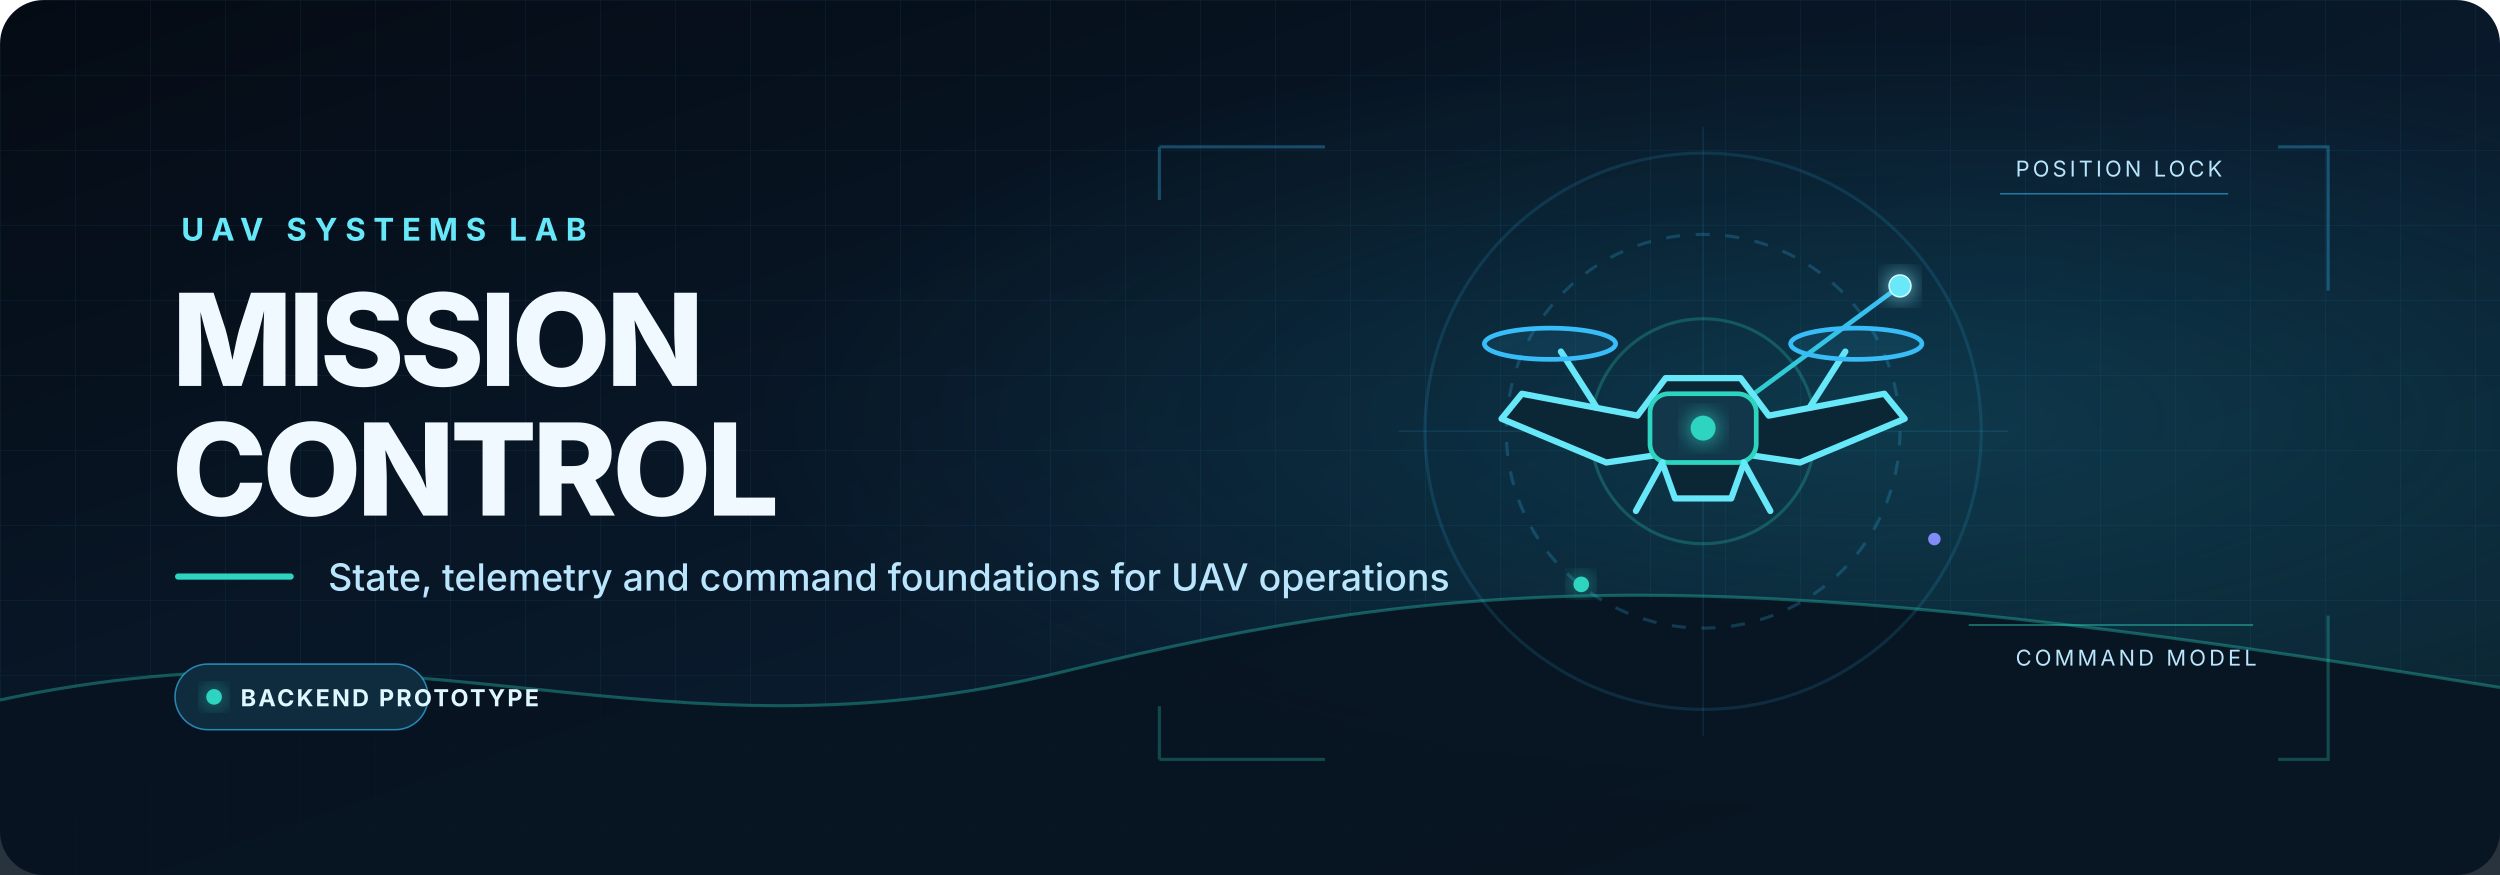
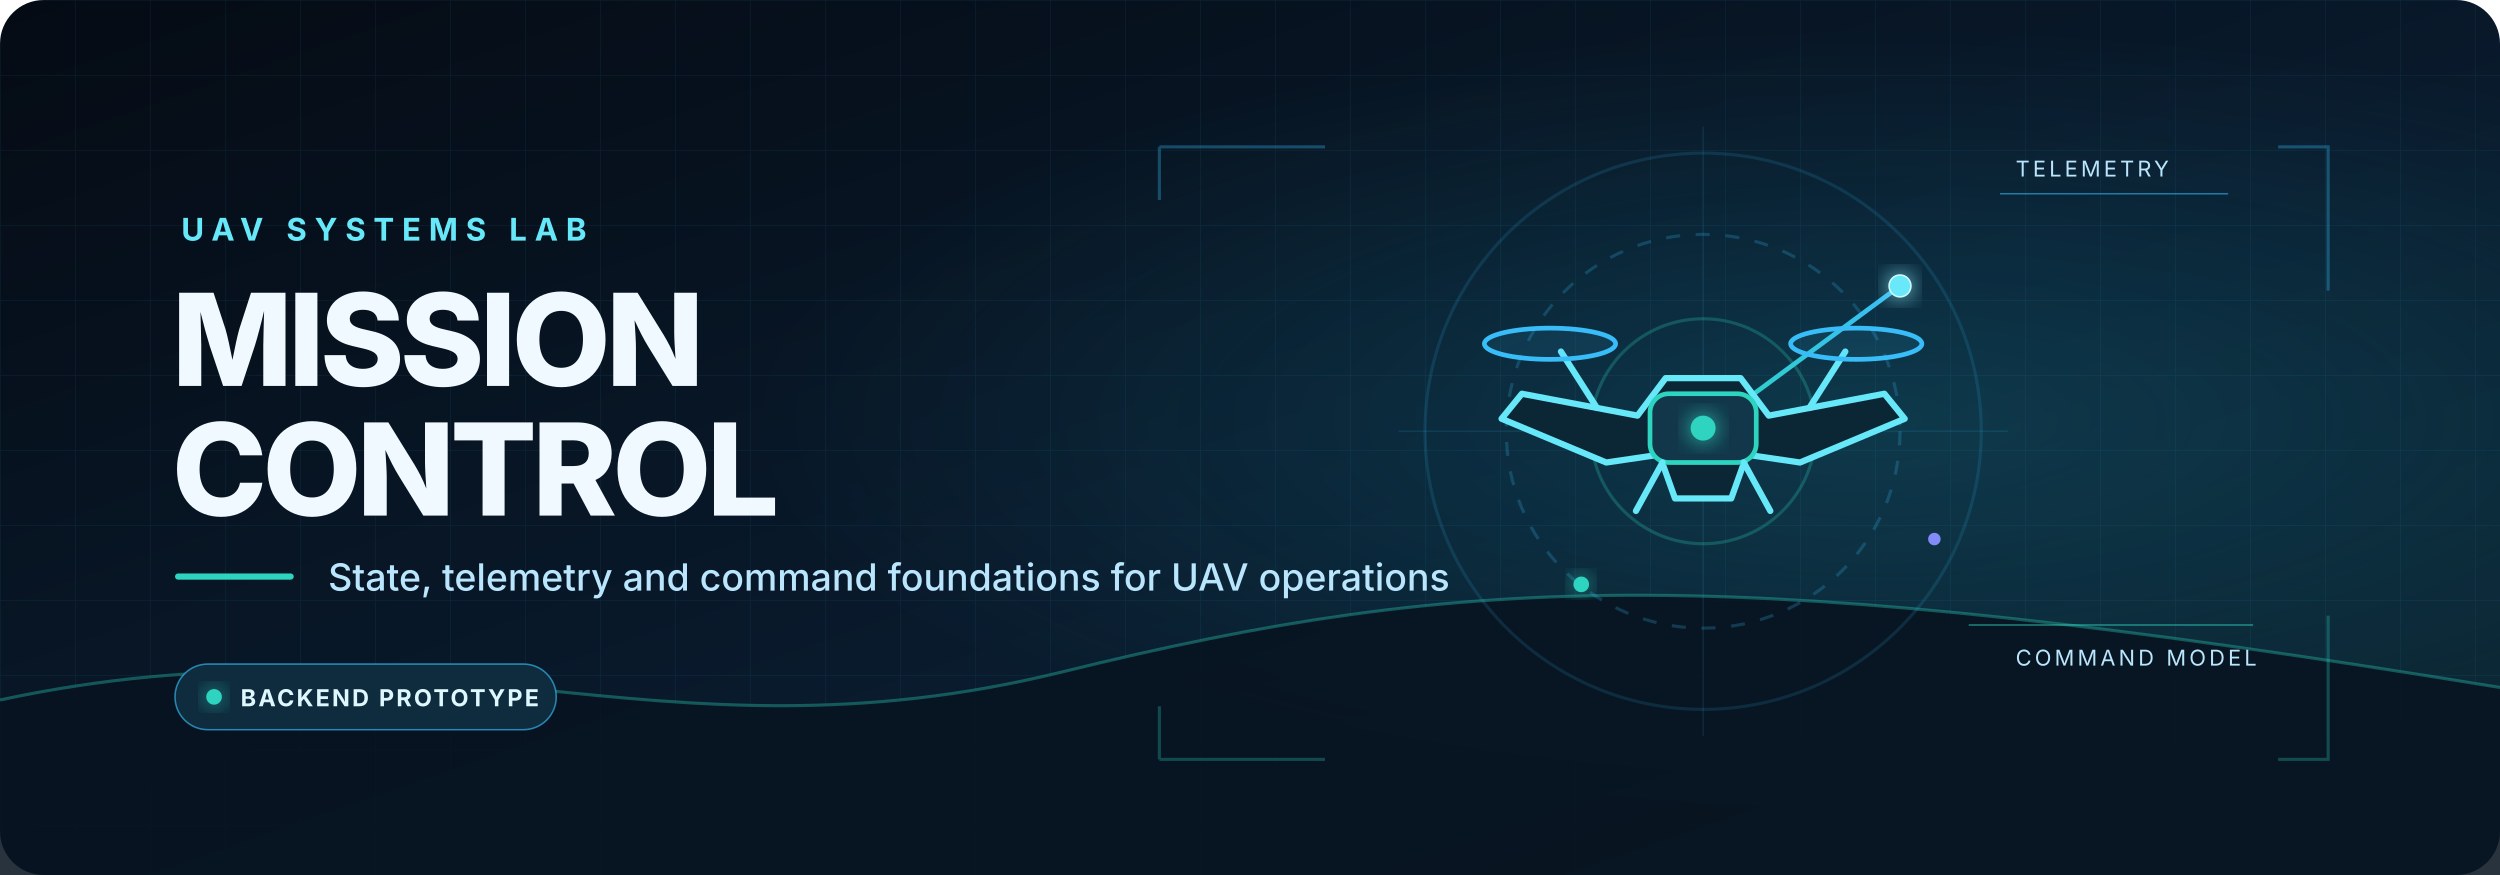
<svg xmlns="http://www.w3.org/2000/svg" viewBox="0 0 1600 560" role="img" aria-labelledby="title desc">
  <defs>
    <linearGradient id="bg" x1="0" y1="0" x2="1" y2="1">
      <stop offset="0" stop-color="#050b14" />
      <stop offset="0.55" stop-color="#091a2c" />
      <stop offset="1" stop-color="#0c2632" />
    </linearGradient>
    <radialGradient id="glow" cx="75%" cy="48%" r="45%">
      <stop offset="0" stop-color="#22d3ee" stop-opacity=".16" />
      <stop offset="1" stop-color="#22d3ee" stop-opacity="0" />
    </radialGradient>
    <pattern id="grid" width="48" height="48" patternUnits="userSpaceOnUse">
      <path d="M48 0H0V48" fill="none" stroke="#38bdf8" stroke-opacity=".08" />
    </pattern>
    <filter id="softGlow" x="-50%" y="-50%" width="200%" height="200%">
      <feGaussianBlur stdDeviation="7" result="blur" />
      <feMerge>
        <feMergeNode in="blur" />
        <feMergeNode in="SourceGraphic" />
      </feMerge>
    </filter>
    <linearGradient id="line" x1="0" y1="0" x2="1" y2="0">
      <stop offset="0" stop-color="#2dd4bf" />
      <stop offset="1" stop-color="#38bdf8" />
    </linearGradient>
  </defs>
  <rect width="1600" height="560" rx="28" fill="url(#bg)" />
  <rect width="1600" height="560" rx="28" fill="url(#grid)" />
  <rect width="1600" height="560" rx="28" fill="url(#glow)" />
  <path d="M0 448 C270 390 420 494 680 430 S1110 360 1600 440 V560 H0Z" fill="#07131f" opacity=".86" />
  <path d="M0 448 C270 390 420 494 680 430 S1110 360 1600 440" fill="none" stroke="#2dd4bf" stroke-opacity=".35" stroke-width="2" />
  <g font-family="Inter,Segoe UI,Arial,sans-serif">
    <text x="116" y="154" fill="#67e8f9" font-size="20" font-weight="700" letter-spacing="5">UAV SYSTEMS LAB</text>
    <text x="110" y="247" fill="#f0f9ff" font-size="82" font-weight="760" letter-spacing="-3">MISSION</text>
    <text x="110" y="330" fill="#f0f9ff" font-size="82" font-weight="760" letter-spacing="-3">CONTROL</text>
    <rect x="112" y="367" width="76" height="4" rx="2" fill="#2dd4bf" />
    <text x="210" y="378" fill="#bae6fd" font-size="24" font-weight="450">State, telemetry and command foundations for UAV operations</text>
    <g transform="translate(112 425)">
-       <rect width="162" height="42" rx="21" fill="#0e2c3e" stroke="#38bdf8" stroke-opacity=".65" />
+       <rect width="244" height="42" rx="21" fill="#0e2c3e" stroke="#38bdf8" stroke-opacity=".65" />
      <circle cx="25" cy="21" r="5" fill="#2dd4bf" filter="url(#softGlow)" />
      <text x="42" y="27" fill="#dff7ff" font-size="15" font-weight="650" letter-spacing="1.4">BACKEND PROTOTYPE</text>
    </g>
  </g>
  <g transform="translate(1090 276)" fill="none">
    <circle r="178" stroke="#38bdf8" stroke-opacity=".14" stroke-width="2" />
    <circle r="126" stroke="#38bdf8" stroke-opacity=".22" stroke-width="2" stroke-dasharray="9 10" />
    <circle r="72" stroke="#2dd4bf" stroke-opacity=".25" stroke-width="2" />
    <path d="M-195 0H195M0-195V195" stroke="#38bdf8" stroke-opacity=".12" />
    <path d="M0 0L126-93" stroke="url(#line)" stroke-width="3" stroke-linecap="round" />
    <circle cx="126" cy="-93" r="7" fill="#67e8f9" stroke="#cffafe" filter="url(#softGlow)" />
    <circle cx="-78" cy="98" r="5" fill="#2dd4bf" filter="url(#softGlow)" />
    <circle cx="148" cy="69" r="4" fill="#818cf8" />
  </g>
  <g transform="translate(1090 274)" stroke-linecap="round" stroke-linejoin="round">
    <path d="M-116-22L-42-8L-24-32H24L42-8L116-22L129-6L62 22L28 17L18 45H-18L-28 17L-62 22L-129-6Z" fill="#0b2635" stroke="#67e8f9" stroke-width="4" />
    <rect x="-34" y="-22" width="68" height="44" rx="12" fill="#12374a" stroke="#2dd4bf" stroke-width="3" />
    <path d="M-26 22L-43 53M26 22L43 53" fill="none" stroke="#67e8f9" stroke-width="4" />
    <path d="M-68-13L-91-49M68-13L91-49" fill="none" stroke="#67e8f9" stroke-width="4" />
    <ellipse cx="-98" cy="-54" rx="42" ry="10" fill="#38bdf8" fill-opacity=".1" stroke="#38bdf8" stroke-width="3" />
    <ellipse cx="98" cy="-54" rx="42" ry="10" fill="#38bdf8" fill-opacity=".1" stroke="#38bdf8" stroke-width="3" />
    <circle r="8" fill="#2dd4bf" filter="url(#softGlow)" />
  </g>
  <g font-family="Inter,Segoe UI,Arial,sans-serif" font-size="14" fill="#bae6fd">
    <path d="M1280 124h146" stroke="#38bdf8" stroke-opacity=".55" />
-     <text x="1290" y="113" letter-spacing="2">POSITION LOCK</text>
+     <text x="1290" y="113" letter-spacing="2">TELEMETRY</text>
    <path d="M1260 400h182" stroke="#2dd4bf" stroke-opacity=".55" />
    <text x="1290" y="426" letter-spacing="2">COMMAND MODEL</text>
  </g>
  <path d="M742 94h106M742 94v34M1458 94h32v92" fill="none" stroke="#38bdf8" stroke-opacity=".32" stroke-width="2" />
  <path d="M742 486h106M742 486v-34M1458 486h32v-92" fill="none" stroke="#2dd4bf" stroke-opacity=".28" stroke-width="2" />
</svg>
